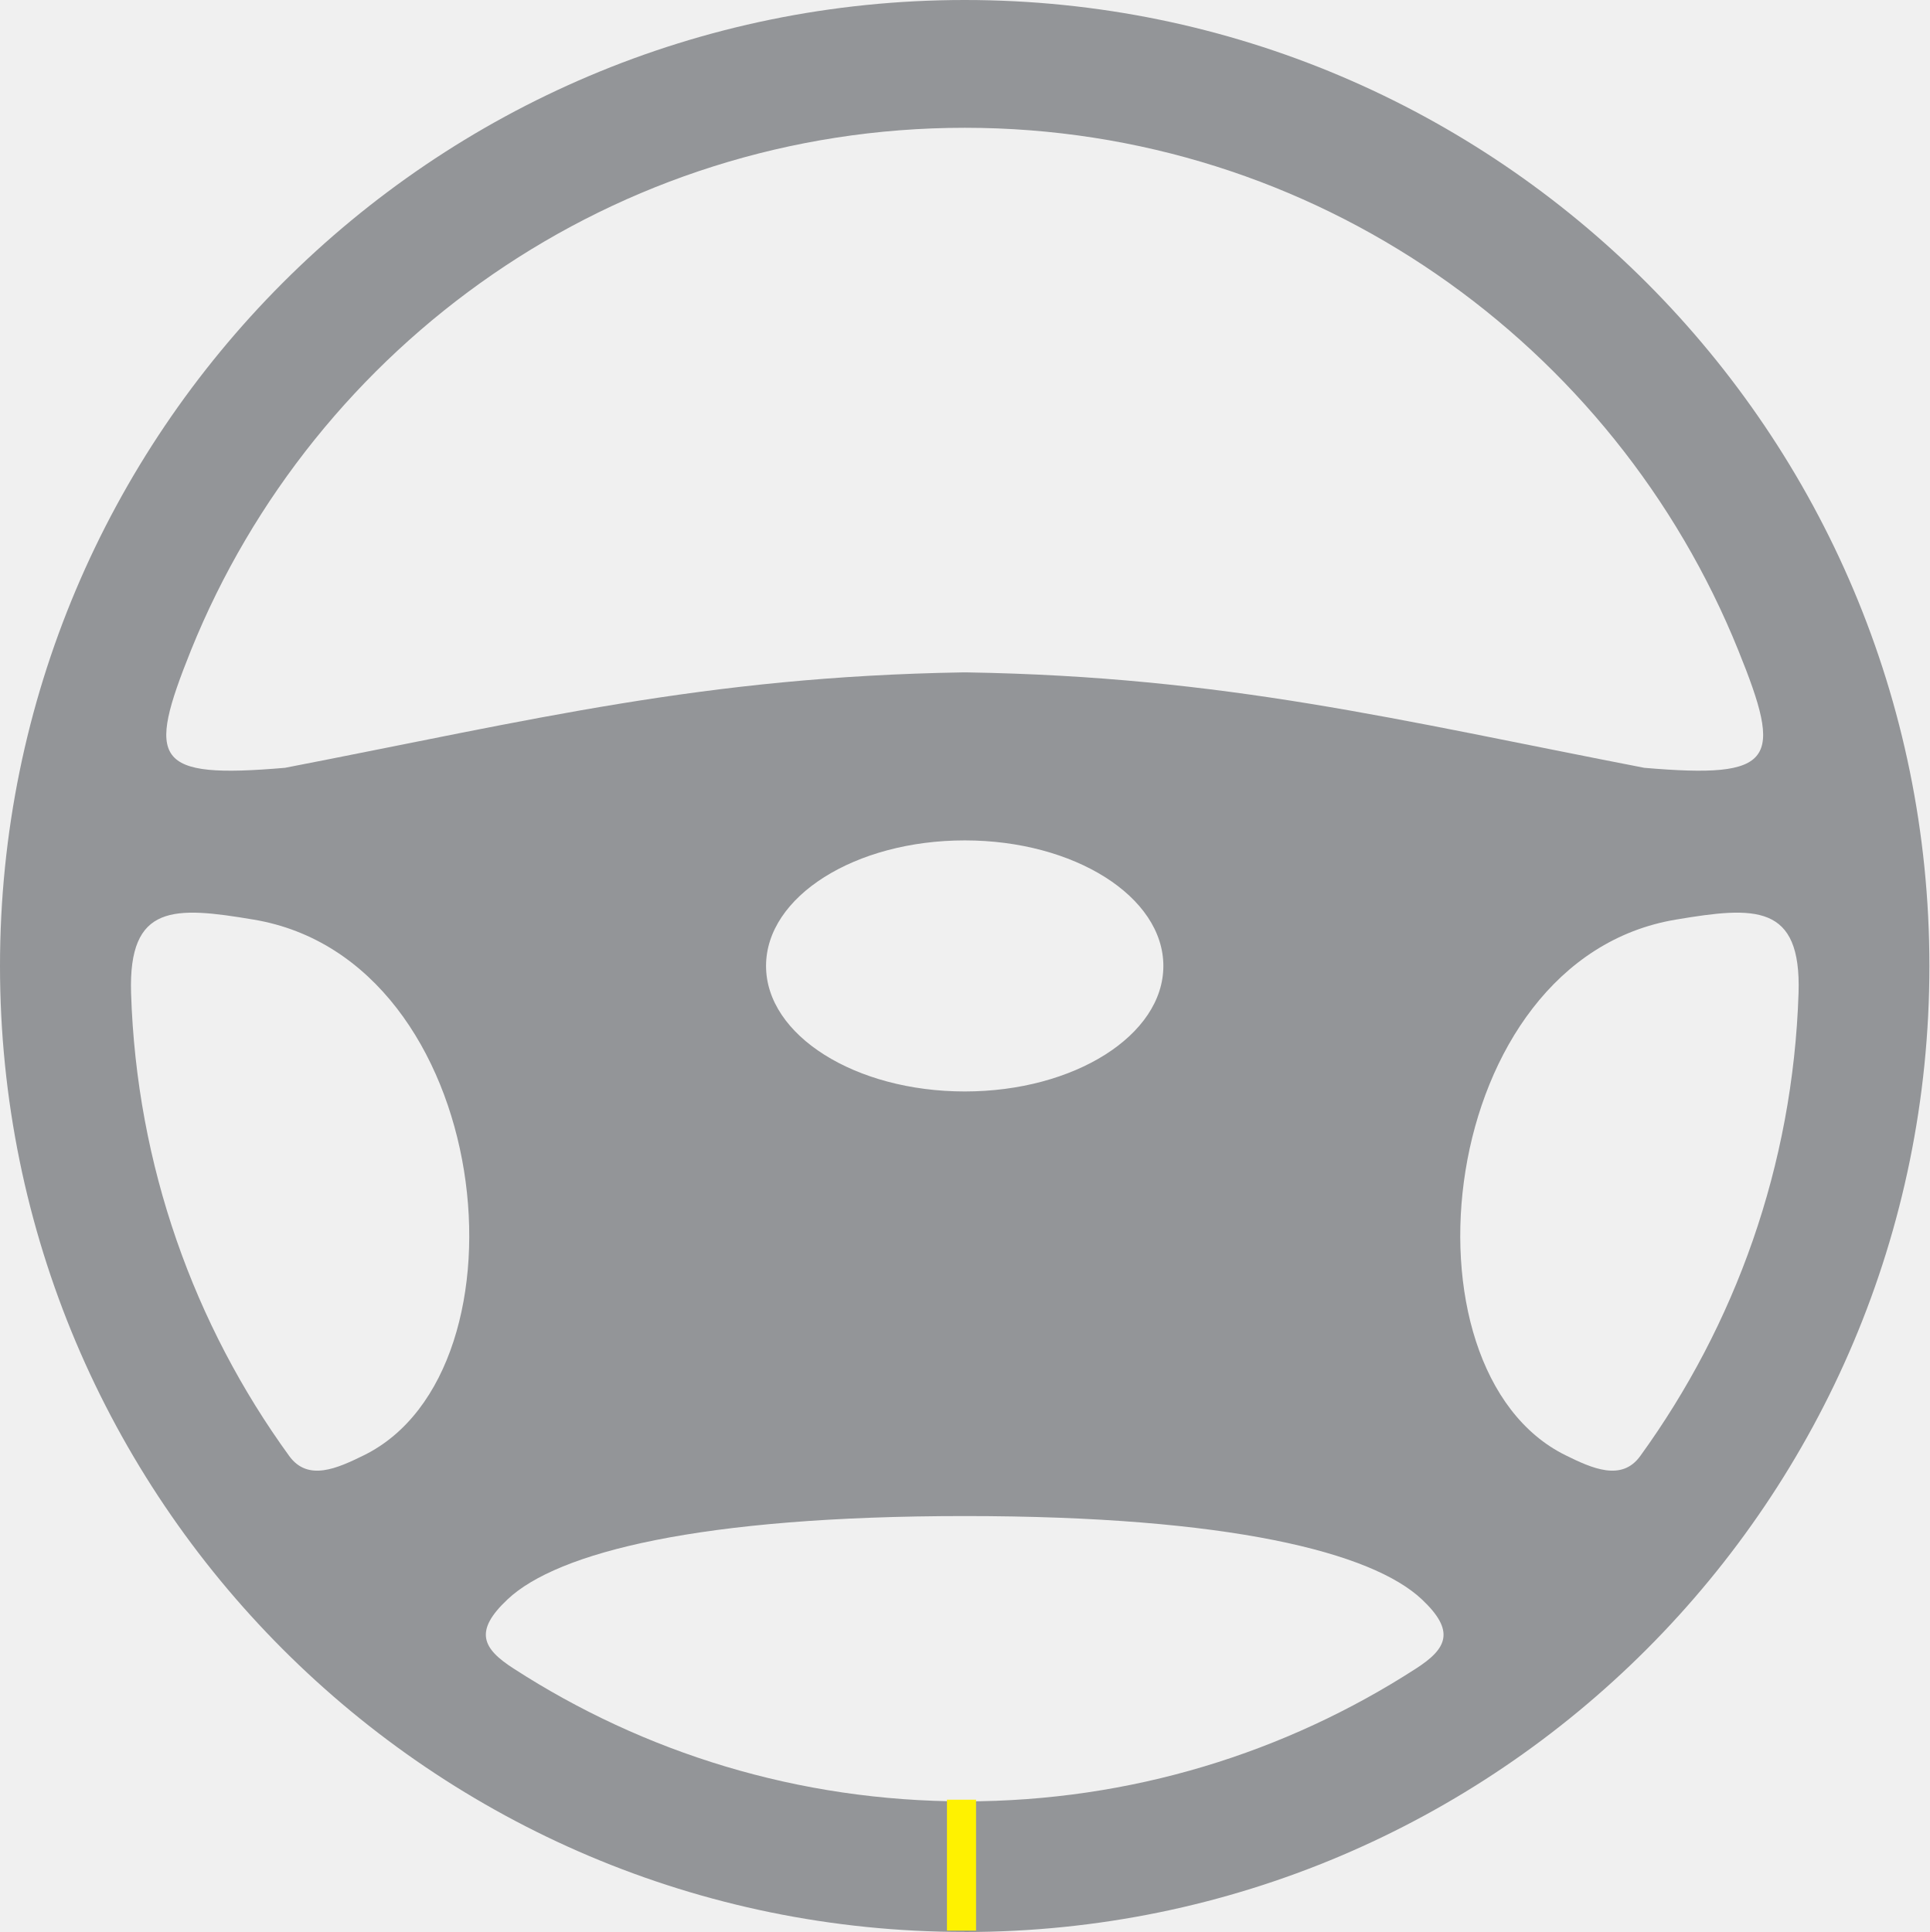
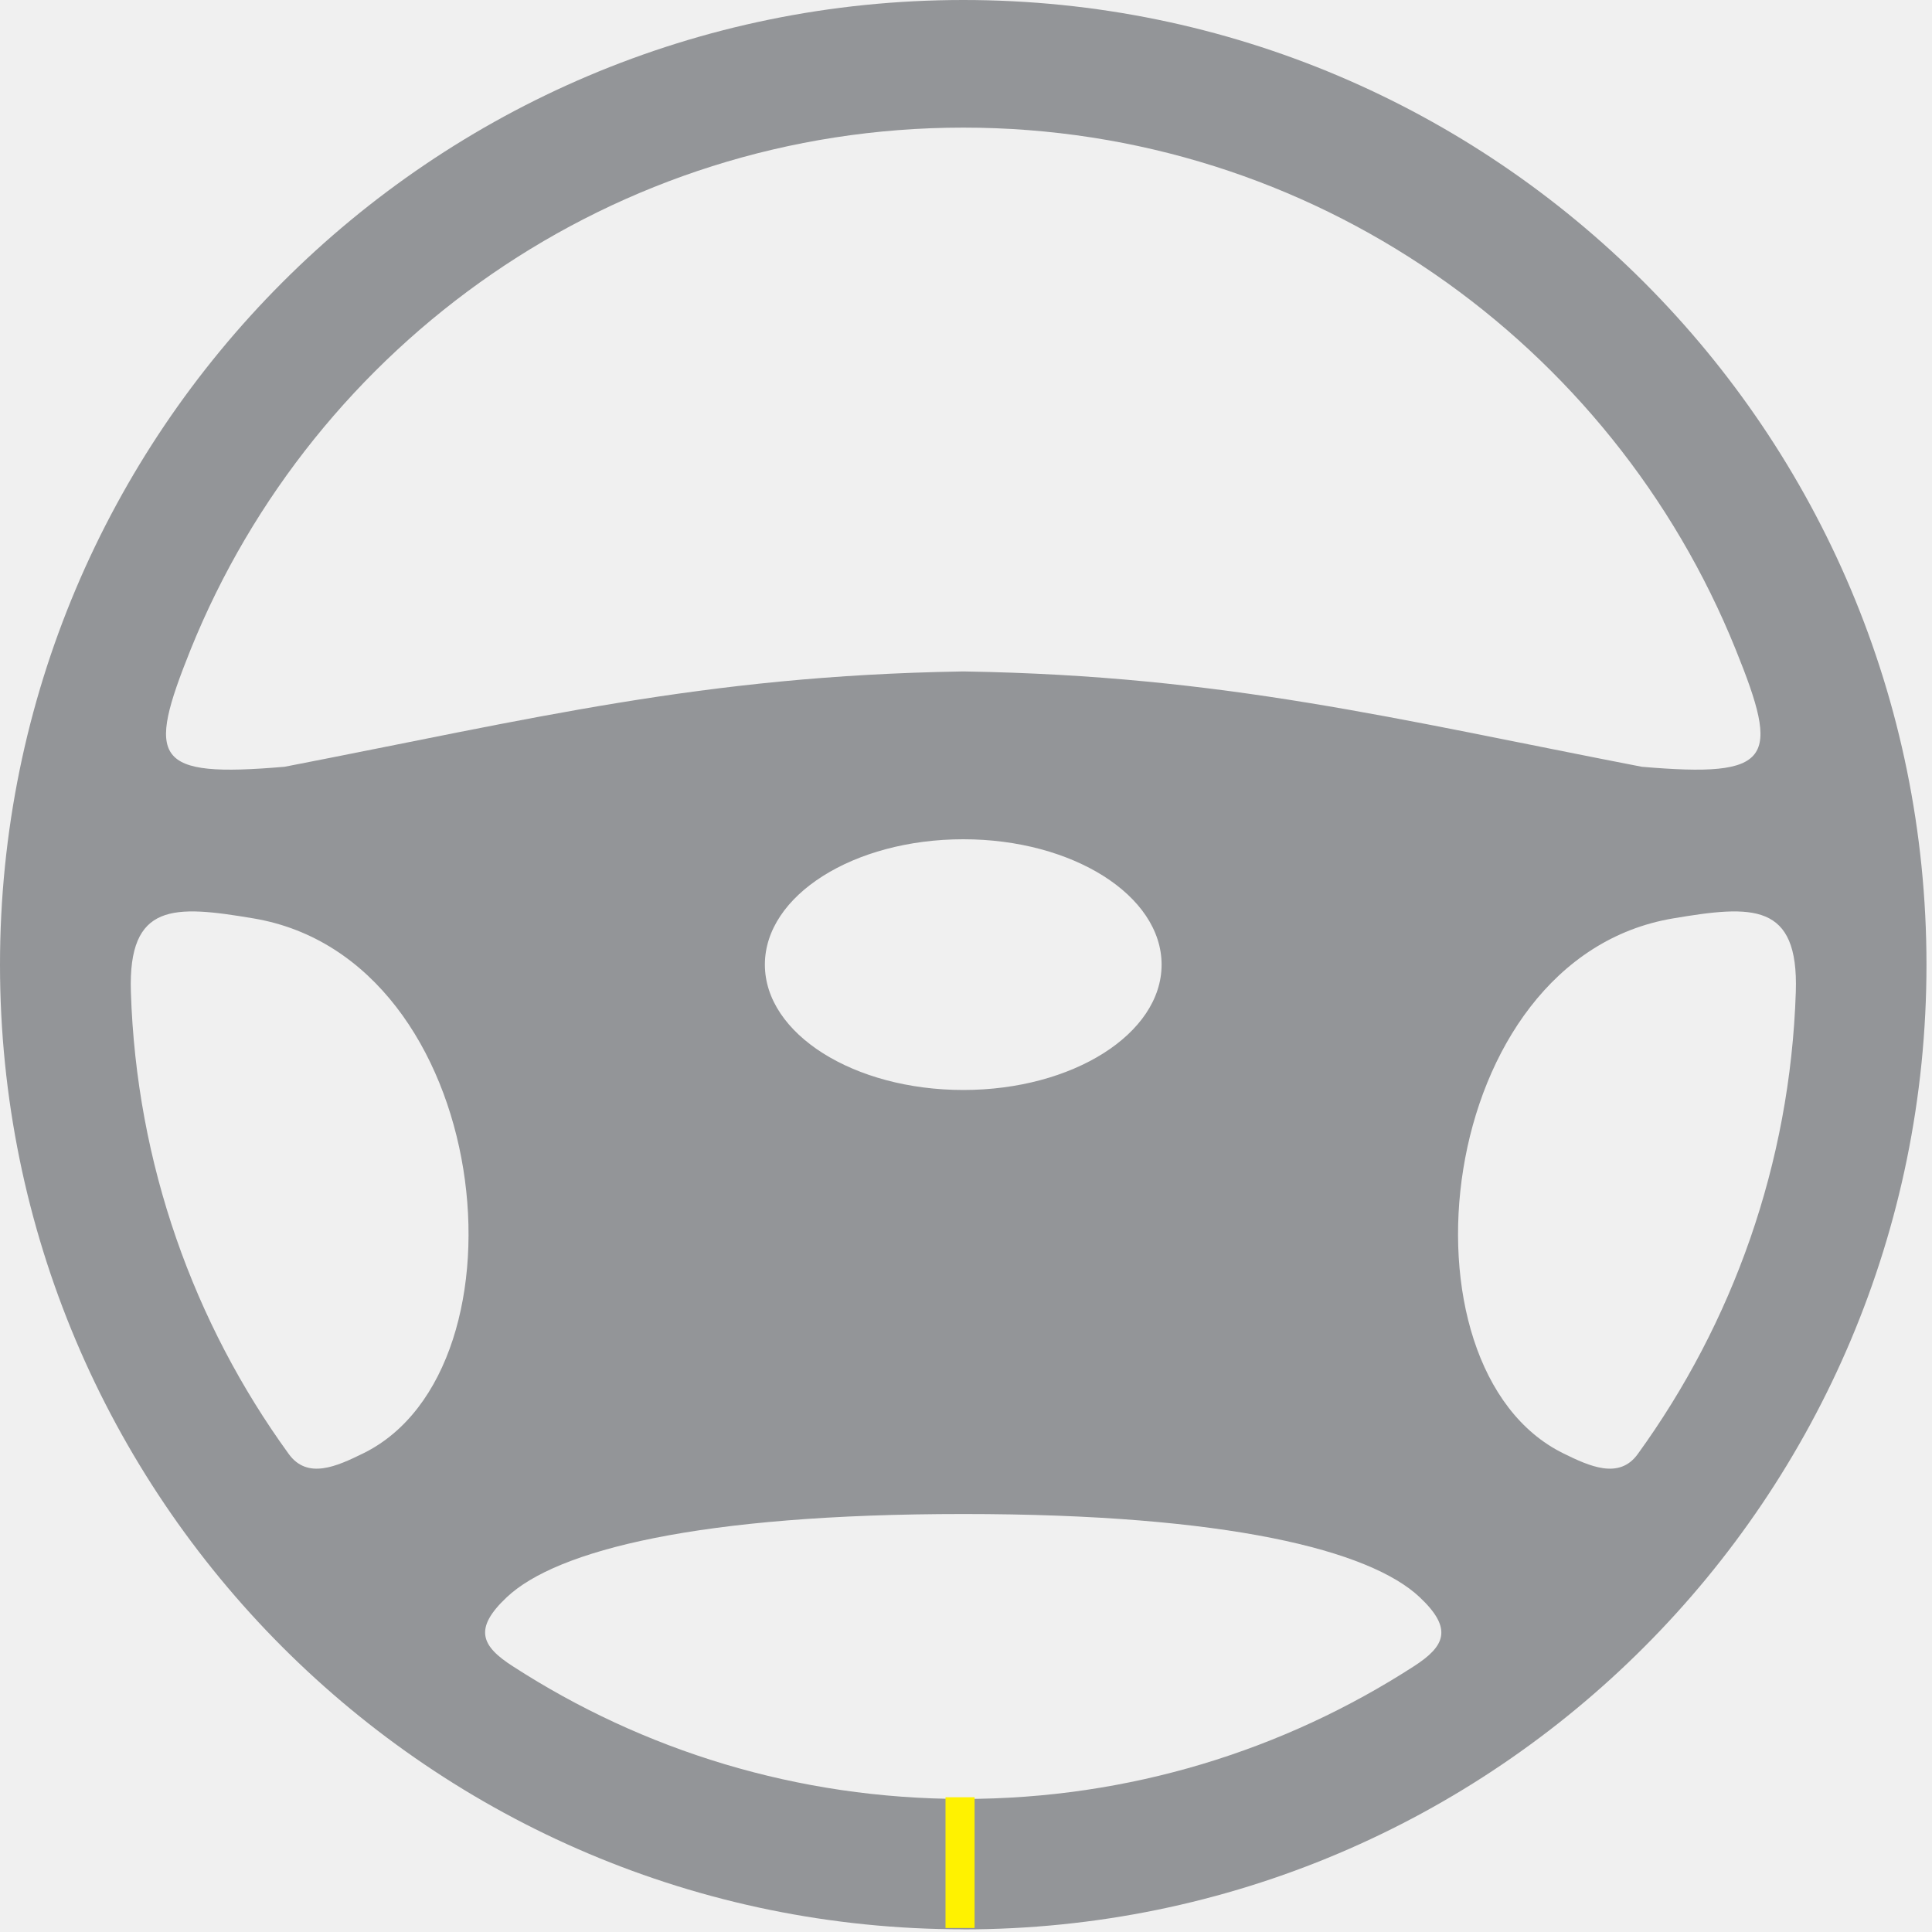
- <svg xmlns="http://www.w3.org/2000/svg" id="_Шар_2" data-name="Шар 2" viewBox="0 0 265.24 265.64">
+ <svg xmlns="http://www.w3.org/2000/svg" width="266" height="266" viewBox="0 0 266 266" fill="none">
+   <g clip-path="url(#clip0_254_3)">
+     <path fill-rule="evenodd" clip-rule="evenodd" d="M50.01 200.1C73.82 188.4 67.99 131.96 34.86 126.44C23.96 124.61 17.63 124.22 18.02 136.56C18.77 160.3 26.71 182.2 39.75 200.18C42.33 203.75 46.38 201.88 50.01 200.1ZM215.24 200.1C191.44 188.4 197.26 131.96 230.39 126.44C241.27 124.61 247.65 124.22 247.25 136.56C246.48 160.3 238.52 182.2 225.5 200.18C222.94 203.75 218.85 201.88 215.24 200.1ZM132.63 208.45C96.24 208.45 76.62 213.44 69.77 219.91C65.14 224.26 66.28 226.65 70.63 229.43C88.5 240.99 109.78 247.68 132.63 247.68C155.48 247.68 176.74 240.99 194.64 229.43C198.97 226.65 200.08 224.25 195.47 219.91C188.61 213.44 169.01 208.45 132.63 208.45ZM132.63 17.57C84.47 17.57 43.25 47.31 26.25 89.42C20.15 104.62 21.06 107.12 39.18 105.57C73.27 98.97 96.72 93.05 132.33 92.45L132.94 92.45C168.51 93.04 191.97 98.97 226.04 105.57C244.16 107.12 245.12 104.62 238.97 89.42C221.99 47.31 180.77 17.57 132.63 17.57ZM132.63 115.55C147.7 115.55 159.93 123.29 159.93 132.81C159.93 142.33 147.7 150.07 132.63 150.07C117.56 150.07 105.31 142.35 105.31 132.81C105.31 123.27 117.54 115.55 132.63 115.55ZM132.63 265.63C59.39 265.64 4.9011e-10 206.17 3.15742e-10 132.82C1.41373e-10 59.47 59.39 -1.41183e-10 132.63 -3.1529e-10C205.87 -4.89397e-10 265.24 59.47 265.24 132.82C265.24 206.17 205.87 265.64 132.63 265.64V265.63Z" fill="#939598" />
+     <path d="M132.18 247.449L132.18 265.449" stroke="#FFF200" stroke-width="4" stroke-miterlimit="10" />
+   </g>
  <defs>
-     <style>
-       .cls-1 {
-         fill: #939598;
-         fill-rule: evenodd;
-         stroke-width: 0px;
-       }
- 
-       .cls-2 {
-         fill: #fbb040;
-         stroke: #fff200;
-         stroke-miterlimit: 10;
-         stroke-width: 4px;
-       }
-     </style>
+     <clipPath id="clip0_254_3">
+       <rect width="265.24" height="265.64" fill="white" />
+     </clipPath>
  </defs>
-   <g id="Layer_1" data-name="Layer 1">
-     <g>
-       <path class="cls-1" d="m50.01,200.1c23.81-11.7,17.98-68.14-15.15-73.66-10.9-1.83-17.23-2.22-16.84,10.12.75,23.74,8.69,45.64,21.73,63.62,2.58,3.57,6.63,1.7,10.26-.08h0Zm165.23,0c-23.8-11.7-17.98-68.14,15.15-73.66,10.88-1.83,17.26-2.22,16.86,10.12-.77,23.74-8.73,45.64-21.75,63.62-2.56,3.57-6.65,1.7-10.26-.08h0Zm-82.61,8.35c-36.39,0-56.01,4.99-62.86,11.46-4.63,4.35-3.49,6.74.86,9.52,17.87,11.56,39.15,18.25,62,18.25s44.11-6.69,62.01-18.25c4.33-2.78,5.44-5.18.83-9.52-6.86-6.47-26.46-11.46-62.84-11.46h0Zm0-190.88c-48.16,0-89.38,29.74-106.38,71.85-6.1,15.2-5.19,17.7,12.93,16.15,34.09-6.6,57.54-12.52,93.15-13.12h.61c35.57.59,59.03,6.52,93.1,13.12,18.12,1.55,19.08-.95,12.93-16.15-16.98-42.11-58.2-71.85-106.34-71.85h0Zm0,97.98c15.07,0,27.3,7.74,27.3,17.26s-12.23,17.26-27.3,17.26-27.32-7.72-27.32-17.26,12.23-17.26,27.32-17.26h0Zm0,150.08C59.39,265.64,0,206.17,0,132.82S59.39,0,132.63,0s132.61,59.47,132.61,132.82-59.37,132.82-132.61,132.82h0Z" />
-       <line class="cls-2" x1="132.18" y1="247.45" x2="132.18" y2="265.45" />
-     </g>
-   </g>
</svg>
